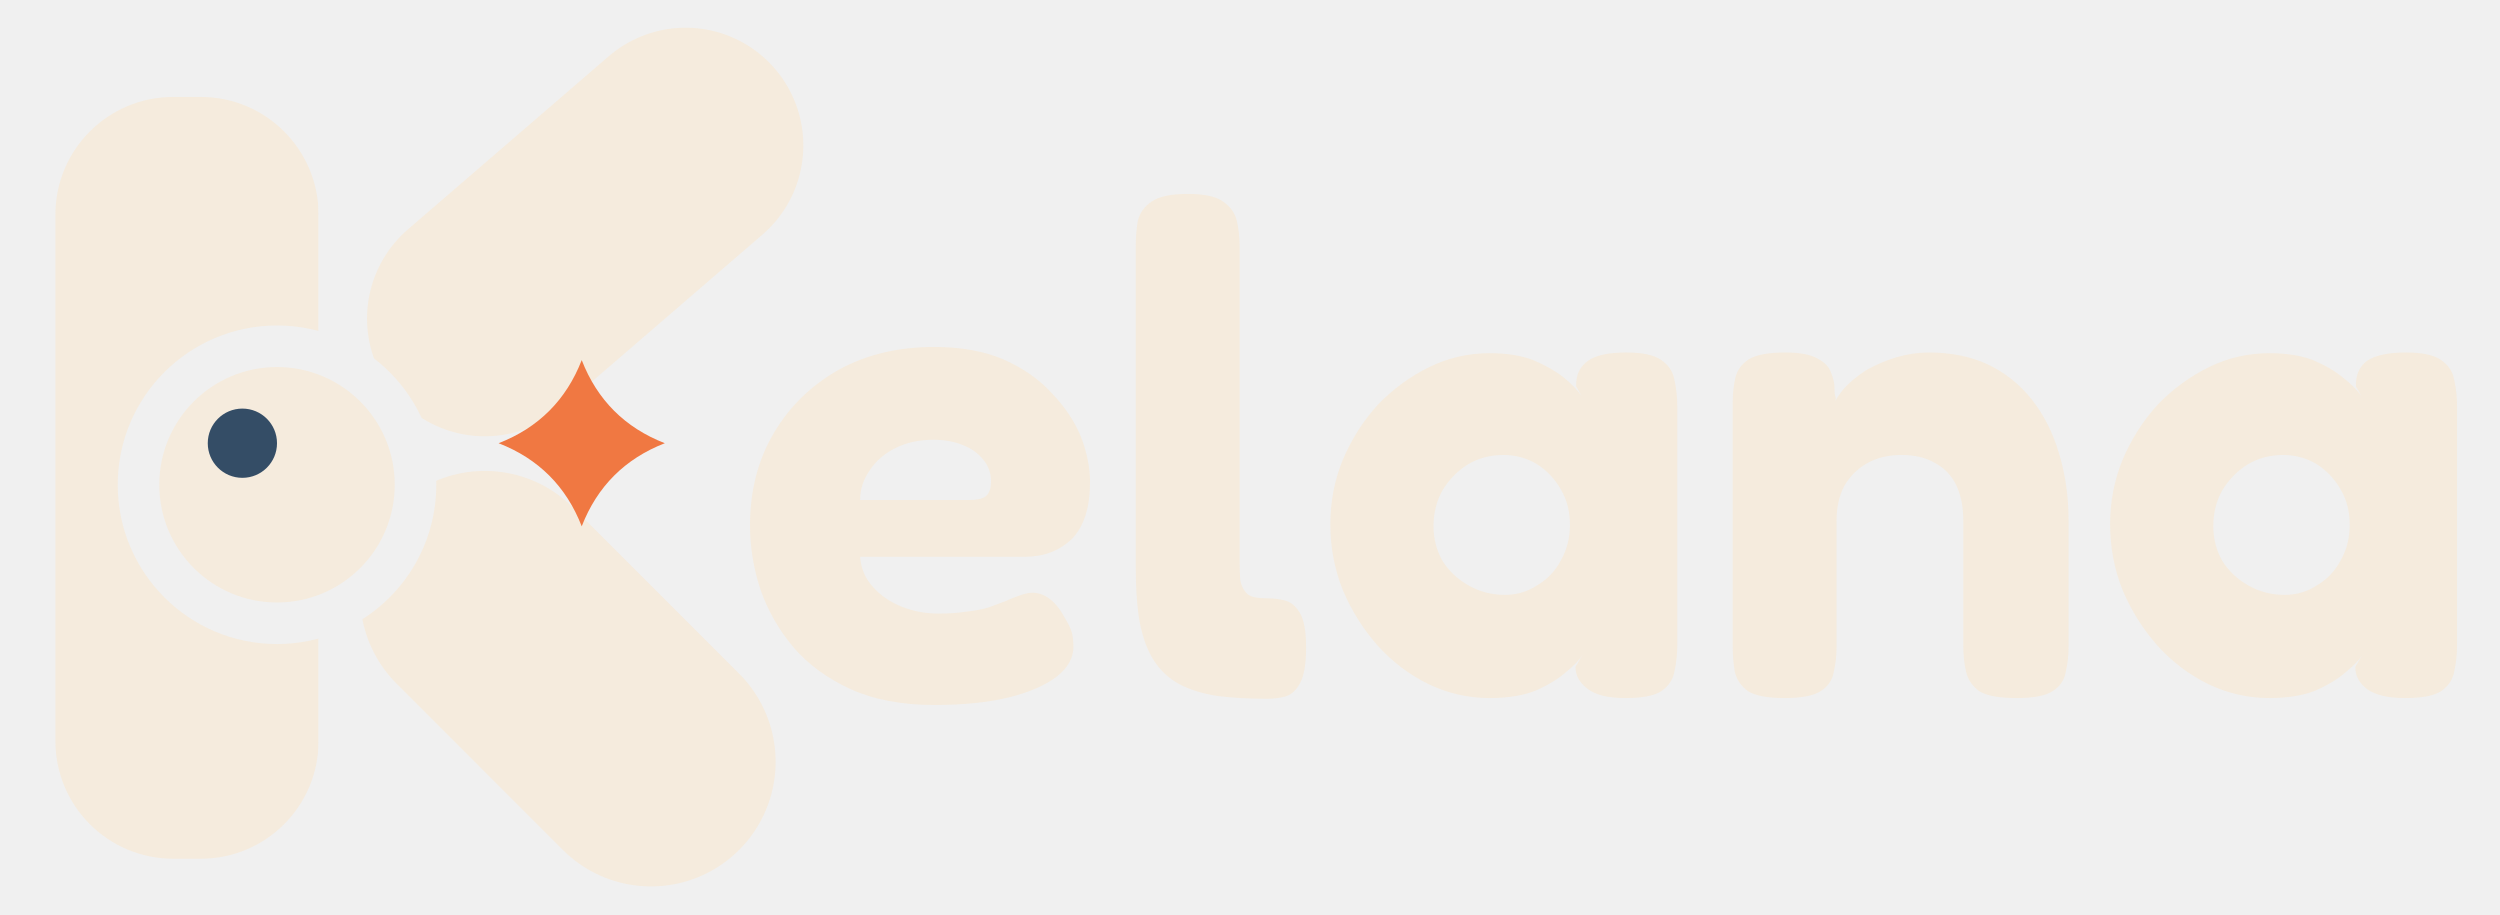
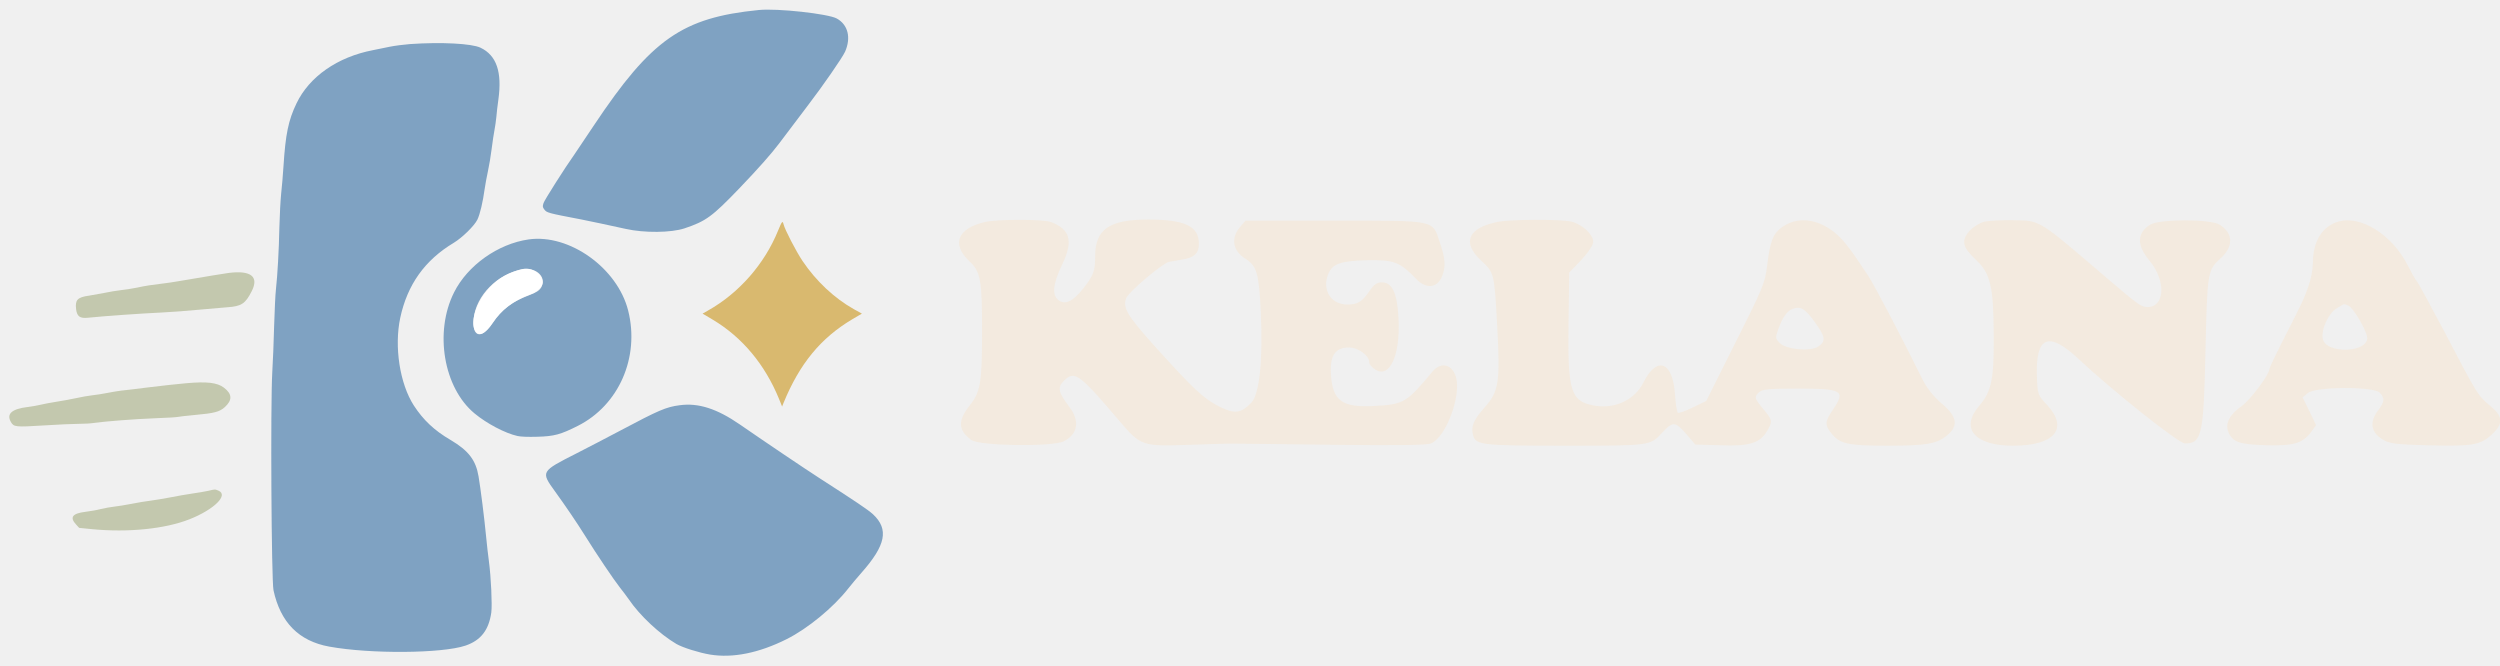
- <svg xmlns="http://www.w3.org/2000/svg" viewBox="14 -4 361 132" role="img" aria-label="Kelana">
-   <mask id="k" maskUnits="userSpaceOnUse" x="0" y="-10" width="160" height="150">
-     <rect x="0" y="-10" width="160" height="150" fill="#fff" />
-     <circle cx="54" cy="66" r="23" fill="#000" />
-     <rect x="60" y="-10" width="5" height="150" fill="#000" />
-   </mask>
-   <g mask="url(#k)" fill="#F5EBDD" stroke="#F5EBDD" stroke-linecap="round">
-     <rect x="22" y="10" width="38" height="110" rx="17" stroke="none" />
-     <path d="M84 42L113 17" stroke-width="34" fill="none" />
-     <path d="M84 82L108 106" stroke-width="36" fill="none" />
+ <svg xmlns="http://www.w3.org/2000/svg" viewBox="37 27 2672 711" role="img" aria-label="Kelana">
+   <path fill="#C3C8AE" d="M 281.5 318.7 C 278.6 319, 256.3 322.7, 230.5 327.1 C 223.9 328.3, 214.9 329.6, 210.5 330.1 C 199.3 331.4, 191.6 332.6, 183.5 334.4 C 179.7 335.2, 172.2 336.4, 167 337 C 161.8 337.6, 153.3 339, 148.3 340.1 C 143.2 341.1, 135.9 342.4, 132.1 343 C 119.8 344.7, 117.2 347.5, 118.3 357.3 C 119.3 365.2, 122.3 367.5, 131 366.6 C 148.5 364.8, 188.6 362, 210 361 C 220.2 360.5, 238.2 359.2, 250 358 C 261.8 356.9, 275.3 355.7, 280 355.4 C 295 354.4, 299.3 351.6, 306 338.3 C 314 322.7, 305.3 315.7, 281.5 318.7 M 236 436.6 C 227.5 437.3, 209.7 439.3, 196.5 440.9 C 183.3 442.6, 169.8 444.2, 166.5 444.5 C 163.2 444.9, 156.5 446, 151.5 447 C 146.6 448, 139.4 449.1, 135.5 449.5 C 131.7 449.9, 123.8 451.3, 118 452.6 C 112.2 453.8, 102.9 455.6, 97.2 456.4 C 91.6 457.3, 84.4 458.6, 81.2 459.4 C 78.1 460.2, 71.5 461.4, 66.5 462 C 49.5 464.1, 43.6 469.4, 48.7 478.1 C 51.8 483.4, 53.5 483.6, 83.9 481.7 C 99.1 480.7, 115.9 480, 121.3 480 C 126.7 480, 134.1 479.6, 137.8 479 C 149.7 477.3, 180.9 474.9, 203.5 474 C 215.6 473.6, 226.2 472.9, 227 472.6 C 227.8 472.3, 236.2 471.4, 245.5 470.5 C 265.8 468.7, 271.7 467.2, 277.2 462.2 C 285.5 454.7, 285.3 448.1, 276.3 441.3 C 269.1 435.9, 258.2 434.6, 236 436.6 M 259.5 551.6 C 256.2 552.3, 248.6 553.7, 242.5 554.5 C 236.5 555.4, 225.9 557.2, 219 558.6 C 212.1 559.9, 202.7 561.5, 198 562.1 C 193.3 562.6, 184.1 564.2, 177.5 565.5 C 170.9 566.8, 162.6 568.1, 159 568.5 C 155.4 568.9, 149.1 570, 145 571 C 140.9 572.1, 133.5 573.4, 128.5 574 C 114.3 575.7, 111.2 579.9, 118.3 587.6 L 121.6 591.2 135.6 592.6 C 174.2 596.3, 213.6 592.3, 239.8 581.9 C 265.9 571.5, 281.6 556.1, 270.5 551.4 C 266.5 549.8, 267.2 549.8, 259.5 551.6" />
+   <path fill="#7FA2C2" fill-rule="evenodd" d="M 848 37.7 C 766.2 45.8, 733.2 68.9, 671.9 160.8 C 661.5 176.3, 652.2 190.3, 651.1 191.8 C 640.6 206.6, 618.8 241, 617.9 244.1 C 616.8 247.6, 616.9 248.4, 618.7 250.8 C 621.3 254.4, 622.4 254.7, 658.5 261.6 C 668.1 263.5, 688.8 267.9, 706 271.7 C 725.8 276.1, 754.2 275.8, 768.5 271.1 C 791.5 263.4, 798 258.7, 827.4 228.1 C 847.8 206.8, 861.5 191.3, 870 180 C 884.8 160.3, 897.7 143.2, 900.6 139.5 C 916.3 119, 937.3 88.7, 940.2 82.3 C 946.8 67.3, 943.4 53.5, 931.4 46.8 C 922.3 41.7, 867.6 35.7, 848 37.7 M 475.3 74.1 C 468.6 74.6, 458.7 75.9, 453.3 77 C 447.9 78.2, 440 79.8, 435.7 80.6 C 397.7 87.9, 367.6 108.9, 353.9 137.5 C 345.2 155.6, 342.2 170.3, 340 204.5 C 339.4 213.9, 338.3 227.1, 337.5 234 C 336.8 240.9, 335.9 257.1, 335.6 270 C 335.1 294.5, 333.6 321.1, 331.9 336.5 C 331.3 341.5, 330.5 358.8, 330 375 C 329.6 391.2, 328.7 413.7, 328 425 C 326 460.2, 327.1 647.2, 329.3 657.8 C 336.7 692.2, 356.4 712.2, 388.9 718.1 C 432.8 726.1, 509.7 725.5, 534.6 717 C 550.9 711.4, 559.4 700.5, 562.1 681.7 C 563.2 673.6, 561.8 643.3, 559.5 626.5 C 558.7 621, 557.4 609.1, 556.5 600 C 554.8 581.9, 550.7 549.2, 548.5 536.3 C 545.6 518.8, 537.8 508.6, 518.5 497.2 C 501.1 487, 489.4 475.9, 479.3 460.4 C 464.3 437.1, 458.2 397.6, 464.8 366.6 C 472.4 331.2, 491.1 305, 522 286.5 C 531.1 281, 544 268.3, 547.2 261.8 C 550 256.1, 553.1 242.9, 555 229 C 555.7 224.3, 557.2 215.8, 558.5 210 C 559.8 204.2, 561.6 193.4, 562.5 186 C 563.4 178.6, 564.8 169.6, 565.5 166 C 566.2 162.4, 567.1 156.1, 567.5 152 C 567.8 147.9, 568.8 139.4, 569.7 133.2 C 573.7 103.8, 567.7 86.2, 550.6 78 C 541.2 73.5, 508.8 71.8, 475.3 74.1 M 602 282.9 C 569.2 287.6, 536.7 310.7, 522.3 339.5 C 501 381.9, 511.1 441.4, 544.1 468.8 C 557.2 479.7, 577 490.1, 590.1 493 C 593.7 493.8, 601.1 494.1, 611.5 493.8 C 629.3 493.3, 636.3 491.4, 654.5 482.2 C 698.5 460.1, 720.9 408.8, 708.4 359 C 697 313.5, 645.5 276.7, 602 282.9 M 591.5 315.5 C 564 322.9, 543 347.4, 543 372.1 C 543 388.1, 552.8 388.4, 563.4 372.6 C 573.4 357.7, 584.1 349.5, 602.4 342.6 C 610.6 339.5, 613.7 337.4, 615.6 333.9 C 621.9 321.7, 608 311, 591.5 315.5 M 763.5 460.1 C 748.8 462, 741.1 465.4, 700 487.2 C 686 494.6, 665.1 505.5, 653.5 511.4 C 614.7 531.1, 614.8 530.9, 630.4 552.5 C 642.3 569, 653.4 585.4, 662 599.1 C 674.9 619.8, 693 646.6, 699.6 655 C 702.9 659.1, 707.1 664.8, 709 667.5 C 720.8 684.9, 742 704.7, 760 715.3 C 766.6 719.1, 784 724.6, 795.9 726.6 C 820.2 730.6, 848.3 724.9, 877.8 710.1 C 900.4 698.8, 927.8 676.2, 943.6 656 C 946.8 651.9, 953.2 644.3, 957.7 639.2 C 983.8 609.7, 987.2 592.7, 970.1 576.7 C 965.3 572.2, 952.1 563.3, 912.8 538 C 897.9 528.4, 855.4 499.8, 827.8 480.7 C 803.3 463.8, 783.5 457.4, 763.5 460.1" />
+   <path fill="#FFFFFF" d="M 595.5 314.6 C 579.6 318.6, 569.7 324.2, 559.9 334.8 C 546.6 349.1, 539.4 370.2, 544.5 380 C 548.4 387.4, 555.1 384.6, 563.6 371.9 C 572.9 357.9, 586.4 347.8, 604.5 341.4 C 611.3 339, 617 333.3, 617 328.9 C 617 319.9, 605.3 312.2, 595.5 314.6" />
+   <path fill="#D9B96F" d="M 868.6 273.5 C 854.1 309.2, 826.9 340.2, 793.7 358.9 L 787.9 362.2 799 368.8 C 830.3 387.5, 854.5 416.5, 869.6 453.3 L 872.9 461.5 874.5 457.5 C 891.7 415.7, 914.1 388.4, 947.8 368.3 L 958.2 362.2 949.7 357.5 C 928.8 345.8, 909.2 327.4, 894.8 306 C 888 295.9, 875.8 272.4, 874.5 266.8 C 873.4 262.5, 872.8 263.3, 868.6 273.5" />
+   <g transform="translate(313.8 -1674.7) scale(2.4418)">
+     <path fill="#F3EADF" fill-rule="evenodd" d="M 317.7 794.1 C 305.7 796.9, 303 803.8, 311 811.3 C 315.9 815.9, 316.5 819.5, 316.5 842 C 316.5 864.6, 315.8 868.5, 311 874.5 C 305.8 881.1, 306 885.2, 311.8 889.5 C 315.3 892.1, 347.7 892.6, 352.4 890 C 358.5 886.8, 359.4 881.1, 354.6 874.9 C 349.8 868.5, 349.4 866.5, 352.4 863.5 C 356.9 859, 359 860.4, 376.3 880.8 C 386.1 892.3, 386.4 892.3, 407.5 891.6 C 416.3 891.3, 425.1 891, 427 891.1 C 428.9 891.1, 448.5 891.3, 470.4 891.6 C 498 891.9, 511.2 891.8, 513 891 C 519.6 888.3, 526.4 869.9, 523.9 861.8 C 522.1 856.2, 517.4 855.2, 513.7 859.5 C 502.3 873.2, 501.1 873.9, 488.3 874.6 C 474.1 875.4, 469.9 872.4, 469.2 860.7 C 468.7 852.5, 471.1 849, 477.1 849 C 481.2 849, 486 852.6, 486 855.6 C 486 856.4, 487.1 857.7, 488.5 858.6 C 494.9 862.8, 499.6 852.5, 498.8 836.4 C 498.2 825.2, 496.1 820.5, 491.5 820.5 C 489.3 820.5, 488 821.4, 486 824.4 C 482.8 829, 480.9 830.2, 476.4 830.2 C 469.2 830.2, 465.2 823.8, 468 816.9 C 469.9 812.3, 473.4 811.1, 485.3 810.8 C 496.9 810.6, 499.4 811.6, 506.5 819 C 510.9 823.6, 515.9 823, 517.9 817.7 C 519.5 813.6, 519.3 810.1, 516.9 803.1 C 513.5 793, 515.9 793.5, 470.7 793.5 L 431.8 793.5 429.4 796.3 C 425.3 801.1, 426.2 806.7, 431.7 810.1 C 436.8 813.3, 437.7 816.6, 438.5 833.5 C 439.5 854.7, 437.9 869.4, 434.4 873.1 C 429.8 877.9, 427.1 878.2, 420.4 874.9 C 413.5 871.4, 409.1 867.3, 392.4 848.8 C 379.9 834.9, 378 831.6, 379.6 827.4 C 380.7 824.6, 395.5 812.1, 398.4 811.5 C 399.6 811.3, 402.1 810.9, 404.1 810.5 C 409.4 809.7, 411.4 807.8, 411.4 803.6 C 411.4 795.9, 405.4 793, 389.1 793 C 372.2 793, 366 797.3, 366 809 C 366 815.6, 365.3 817.5, 360.6 823.4 C 356.3 828.8, 353 830.4, 350.1 828.4 C 347 826.2, 347.4 821.4, 351.6 812.6 C 356.5 802.4, 355.1 797.3, 346.7 794.1 C 343.3 792.8, 323.1 792.8, 317.7 794.1 M 542.3 794 C 529.2 796.6, 526.4 803, 534.9 810.9 C 540.7 816.4, 540.7 816, 542 840 C 543.3 864.1, 542.7 868.3, 536.5 875.2 C 531.7 880.6, 530.4 883.6, 531.4 887.3 C 532.5 891.7, 535 892, 571.6 892 C 608.9 892, 608.9 892, 614 886.5 C 618.8 881.3, 619.8 881.3, 624.5 886.6 L 628.7 891.5 639.7 891.8 C 652.4 892.3, 656.9 890.9, 660.1 885.6 C 662.6 881.4, 662.5 880.8, 658.5 876 C 654.5 871.2, 654.4 870.7, 656.6 868.6 C 657.9 867.3, 660.9 867, 673.5 867 C 693.1 867, 694.6 867.9, 689 876.1 C 685.4 881.4, 685.3 882.9, 688.2 886.5 C 691.9 891.2, 695.4 892, 712.7 892 C 730 892, 734.4 891.2, 739 887.4 C 744 883.2, 743.3 879.2, 736.5 873.5 C 733 870.5, 730 866.7, 728.2 863.1 C 717.9 842.3, 707.1 821.8, 704.3 817.5 C 695.9 804.8, 693.2 801.4, 689.2 798.3 C 681.4 792.3, 672.8 791.7, 666.3 796.6 C 662.6 799.4, 661.4 802.7, 660.1 813.4 C 659.2 820.7, 658.2 823.2, 646.3 846.8 L 633.5 872.4 627.7 875.2 C 624.5 876.8, 621.6 877.8, 621.1 877.6 C 620.6 877.3, 620.1 873.7, 619.8 869.6 C 618.9 855.1, 611.9 852.5, 606 864.3 C 602.2 872, 593.3 876.1, 584.3 874.4 C 574.1 872.5, 572.8 868.2, 573.2 838.2 L 573.5 816.2 578.8 810.7 C 582 807.2, 584 804.2, 584 802.7 C 584 799.5, 579.1 795, 574.4 793.9 C 569.6 792.8, 548 792.9, 542.3 794 M 755 794 C 753.1 794.5, 750.2 796.3, 748.7 798 C 745 802.2, 745.6 805.1, 751.5 810.6 C 757.8 816.5, 759.2 822, 759.3 842.9 C 759.5 863, 758.4 868.2, 752.9 874.6 C 744.5 884.4, 751 892, 767.7 892 C 785.9 892, 792.2 884.6, 782.8 874.3 C 778.5 869.7, 778.5 869.7, 778.2 861.1 C 777.7 844.1, 783.4 841.8, 796.3 853.9 C 811.6 868.2, 840.3 891, 843 891 C 850.4 891, 851.2 887.5, 852 850.5 C 852.8 816.1, 852.9 815.2, 858.4 810.2 C 864.3 804.9, 864.3 799.2, 858.3 795.3 C 854.3 792.7, 831.7 792.7, 827.7 795.3 C 821.9 799, 821.9 804.3, 827.5 811 C 834.8 819.8, 834.3 831.3, 826.6 831.3 C 823.9 831.3, 822.6 830.3, 810.1 819.7 C 778.2 792.4, 780.1 793.6, 768 793.3 C 762.8 793.2, 756.9 793.5, 755 794 M 910.2 793.9 C 903.1 795.9, 899 802.6, 899 812.1 C 899 814.6, 898.2 819.1, 897.1 822.1 C 895.2 827.6, 894.2 829.7, 885.1 847.5 C 882.3 853, 880 857.9, 880 858.4 C 880 860.8, 871.5 872.1, 867.9 874.6 C 862.6 878.3, 860.5 882.3, 862 885.9 C 863.8 890.4, 866.6 891.4, 878.5 891.8 C 890.7 892.1, 894.5 891, 898.4 885.8 L 900.4 883 897.5 876.9 L 894.5 870.8 896.9 868.9 C 900.3 866.1, 925.8 866, 928.3 868.8 C 930.6 871.3, 930.4 872.7, 927.5 876.6 C 923.5 881.9, 924.5 886.6, 930.3 889.7 C 932.8 891.1, 936.8 891.5, 948.8 891.8 C 968.7 892.3, 972.1 891.8, 977.1 887.3 C 982.5 882.4, 982.4 879.3, 976.6 874.5 C 971.3 870.2, 970.9 869.5, 956.8 842.5 C 950.7 831, 945.2 820.8, 944.5 820 C 943.8 819.2, 942 816, 940.5 813 C 933.8 799.8, 920.1 791, 910.2 793.9 M 909.4 831.9 C 905.7 834.1, 902.4 841.6, 903.4 845.4 C 904.9 851.6, 921.9 851.5, 922.8 845.2 C 923.2 842.7, 916.8 831.5, 914.4 830.6 C 912.4 829.8, 913 829.7, 909.4 831.9 M 671.3 832.1 C 668.8 833, 666.8 835.9, 664.9 841.3 C 663.7 844.7, 663.8 845.2, 665.6 847 C 668.4 849.9, 679 850.9, 682.5 848.6 C 685.9 846.3, 685.7 844.4, 681 837.9 C 676.8 832, 674.8 830.8, 671.3 832.1" />
  </g>
-   <circle cx="54" cy="66" r="17" fill="#F5EBDD" />
-   <circle cx="49" cy="60" r="5" fill="#344D66" />
-   <path d="M98 48Q101.36 56.64 110 60Q101.36 63.36 98 72Q94.64 63.36 86 60Q94.64 56.64 98 48Z" fill="#F07842" />
-   <path d="M148.9 97.8L148.9 97.8Q141.9 97.8 136.8 95.5Q131.8 93.2 128.6 89.5Q125.4 85.7 123.8 81.1Q122.3 76.5 122.3 71.9L122.3 71.9Q122.3 64.4 125.7 58.6Q129.1 52.8 135.1 49.4Q141.1 46.1 148.9 46.1L148.9 46.1Q154.7 46.1 158.9 47.9Q163.2 49.8 165.9 52.8Q168.7 55.7 170.1 59.1Q171.4 62.5 171.4 65.6L171.4 65.6Q171.4 71.1 168.8 73.8Q166.1 76.4 162 76.4L162 76.4L138.2 76.4Q138.4 79 140.1 80.8Q141.7 82.6 144.2 83.6Q146.7 84.6 149.5 84.6L149.5 84.6Q151.9 84.6 153.7 84.3Q155.5 84.1 156.8 83.7Q158.1 83.2 159.2 82.8Q160.3 82.3 161.2 82Q162 81.7 162.8 81.6L162.8 81.6Q164.3 81.5 165.6 82.5Q166.8 83.4 167.8 85.3L167.8 85.3Q168.5 86.4 168.8 87.4Q169 88.4 169 89.4L169 89.4Q169 91.8 166.6 93.7Q164.1 95.6 159.7 96.7Q155.2 97.8 148.9 97.8ZM138.2 68.2L138.2 68.2L154 68.2Q155.6 68.2 156.3 67.7Q157.1 67.1 157.1 65.5L157.1 65.5Q157.1 63.7 156 62.4Q154.9 61 153.1 60.3Q151.2 59.5 148.8 59.5L148.8 59.5Q145.7 59.5 143.3 60.7Q140.9 61.9 139.6 63.9Q138.2 65.9 138.2 68.2ZM197 96.9L197 96.9Q192.9 96.9 189.8 96.5Q186.6 96 184.3 94.8Q182.1 93.6 180.7 91.5Q179.3 89.4 178.6 86.0Q178 82.7 178 77.8L178 77.8L178 31.6Q178 29.6 178.3 27.9Q178.7 26.2 180.3 25.1Q181.9 24 185.5 24L185.5 24Q189.1 24 190.6 25.1Q192.2 26.2 192.6 27.9Q193 29.6 193 31.6L193 31.6L193 77.1Q193 78.7 193.1 79.8Q193.3 80.8 193.8 81.4Q194.2 82 195 82.2Q195.8 82.4 197.1 82.4L197.1 82.4Q198.3 82.4 199.5 82.7Q200.8 83 201.7 84.5Q202.6 86 202.6 89.5L202.6 89.5Q202.6 93.1 201.7 94.7Q200.8 96.3 199.5 96.6Q198.3 96.9 197 96.9ZM248.7 96.8L248.7 96.8Q245 96.8 243.3 95.5Q241.5 94.2 241.5 92.3L241.5 92.3L242.5 90.6Q241.9 91.6 240.2 93.0Q238.5 94.5 235.8 95.7Q233.1 96.8 229.1 96.8L229.1 96.8Q224.5 96.8 220.3 94.8Q216.2 92.8 213.0 89.3Q209.8 85.7 207.9 81.2Q206.1 76.7 206.1 71.7L206.1 71.7Q206.1 66.8 207.9 62.4Q209.8 57.9 213.0 54.4Q216.3 51 220.4 49Q224.5 47 229.1 47L229.1 47Q232.8 47 235.4 48.0Q238 49.1 239.8 50.5Q241.5 51.9 242.4 53.2L242.4 53.2L241.6 51.8Q241.5 49.4 243.3 48.1Q245 46.9 248.8 46.9L248.8 46.9Q252.4 46.9 253.9 48Q255.5 49.1 255.8 50.9Q256.2 52.7 256.2 54.7L256.2 54.7L256.2 89.2Q256.2 91.1 255.8 92.9Q255.5 94.7 253.9 95.8Q252.4 96.8 248.7 96.8ZM231.3 81.9L231.3 81.9Q233.9 81.9 236.0 80.5Q238.2 79.2 239.4 76.9Q240.7 74.6 240.7 71.8L240.7 71.8Q240.7 68.9 239.4 66.7Q238.1 64.4 235.9 63.0Q233.7 61.7 231.1 61.7L231.1 61.7Q228.2 61.7 225.9 63.1Q223.7 64.5 222.3 66.8Q221.0 69.1 221.0 72L221.0 72Q221.0 74.7 222.3 77.0Q223.7 79.2 226.0 80.5Q228.4 81.9 231.3 81.9ZM271.7 96.8L271.7 96.8Q268.0 96.8 266.4 95.8Q264.9 94.7 264.5 93.0Q264.2 91.2 264.2 89.3L264.2 89.3L264.2 54.1Q264.2 52.2 264.6 50.5Q265.0 48.9 266.5 47.9Q268.1 46.9 271.8 46.9L271.8 46.9Q275.0 46.9 276.5 47.8Q278.0 48.6 278.4 49.8Q278.9 51 278.9 52.0Q278.9 53.1 279.1 53.5L279.1 53.5L279.0 53.9Q279.4 53.2 280.1 52.3L280.1 52.3Q281.4 50.8 283.4 49.5Q285.5 48.3 287.8 47.6Q290.2 46.9 292.5 46.9L292.5 46.9Q297.3 46.9 301.0 48.6Q304.8 50.4 307.4 53.7Q310 57 311.3 61.4Q312.7 65.9 312.7 71.2L312.7 71.2L312.7 89.4Q312.7 91.3 312.3 93.0Q312 94.8 310.4 95.8Q308.9 96.8 305.2 96.8L305.2 96.8Q301.4 96.8 299.8 95.8Q298.3 94.7 297.9 93.0Q297.5 91.2 297.5 89.3L297.5 89.3L297.5 71.2Q297.5 68.2 296.5 66.1Q295.5 64 293.5 62.9Q291.5 61.7 288.6 61.7Q285.7 61.7 283.6 62.9Q281.5 64.1 280.3 66.2Q279.2 68.3 279.2 71.2L279.2 71.2L279.2 89.4Q279.2 91.3 278.8 93.0Q278.5 94.8 276.9 95.8Q275.4 96.8 271.7 96.8ZM361.3 96.8L361.3 96.8Q357.6 96.8 355.8 95.5Q354.1 94.2 354.1 92.3L354.1 92.3L355.1 90.6Q354.5 91.6 352.8 93.0Q351.1 94.5 348.4 95.7Q345.7 96.8 341.7 96.8L341.7 96.8Q337.1 96.8 332.9 94.8Q328.8 92.8 325.6 89.3Q322.4 85.7 320.5 81.2Q318.7 76.7 318.7 71.7L318.7 71.7Q318.7 66.8 320.5 62.4Q322.4 57.9 325.6 54.4Q328.9 51 333 49Q337.1 47 341.7 47L341.7 47Q345.4 47 348 48.0Q350.6 49.1 352.3 50.5Q354.1 51.9 355 53.2L355 53.2L354.2 51.8Q354.1 49.4 355.8 48.1Q357.6 46.9 361.4 46.9L361.4 46.9Q365 46.9 366.5 48Q368.1 49.1 368.4 50.9Q368.8 52.7 368.8 54.7L368.8 54.7L368.8 89.2Q368.8 91.1 368.4 92.9Q368.1 94.7 366.5 95.8Q365 96.8 361.3 96.8ZM343.9 81.9L343.9 81.9Q346.5 81.9 348.6 80.5Q350.8 79.2 352.0 76.9Q353.3 74.6 353.3 71.8L353.3 71.8Q353.3 68.9 352 66.7Q350.7 64.4 348.5 63.0Q346.3 61.7 343.7 61.7L343.7 61.7Q340.8 61.7 338.5 63.1Q336.3 64.5 334.9 66.8Q333.6 69.1 333.6 72L333.6 72Q333.6 74.7 334.9 77.0Q336.3 79.2 338.6 80.5Q341 81.9 343.9 81.9Z" fill="#F5EBDD" />
</svg>
